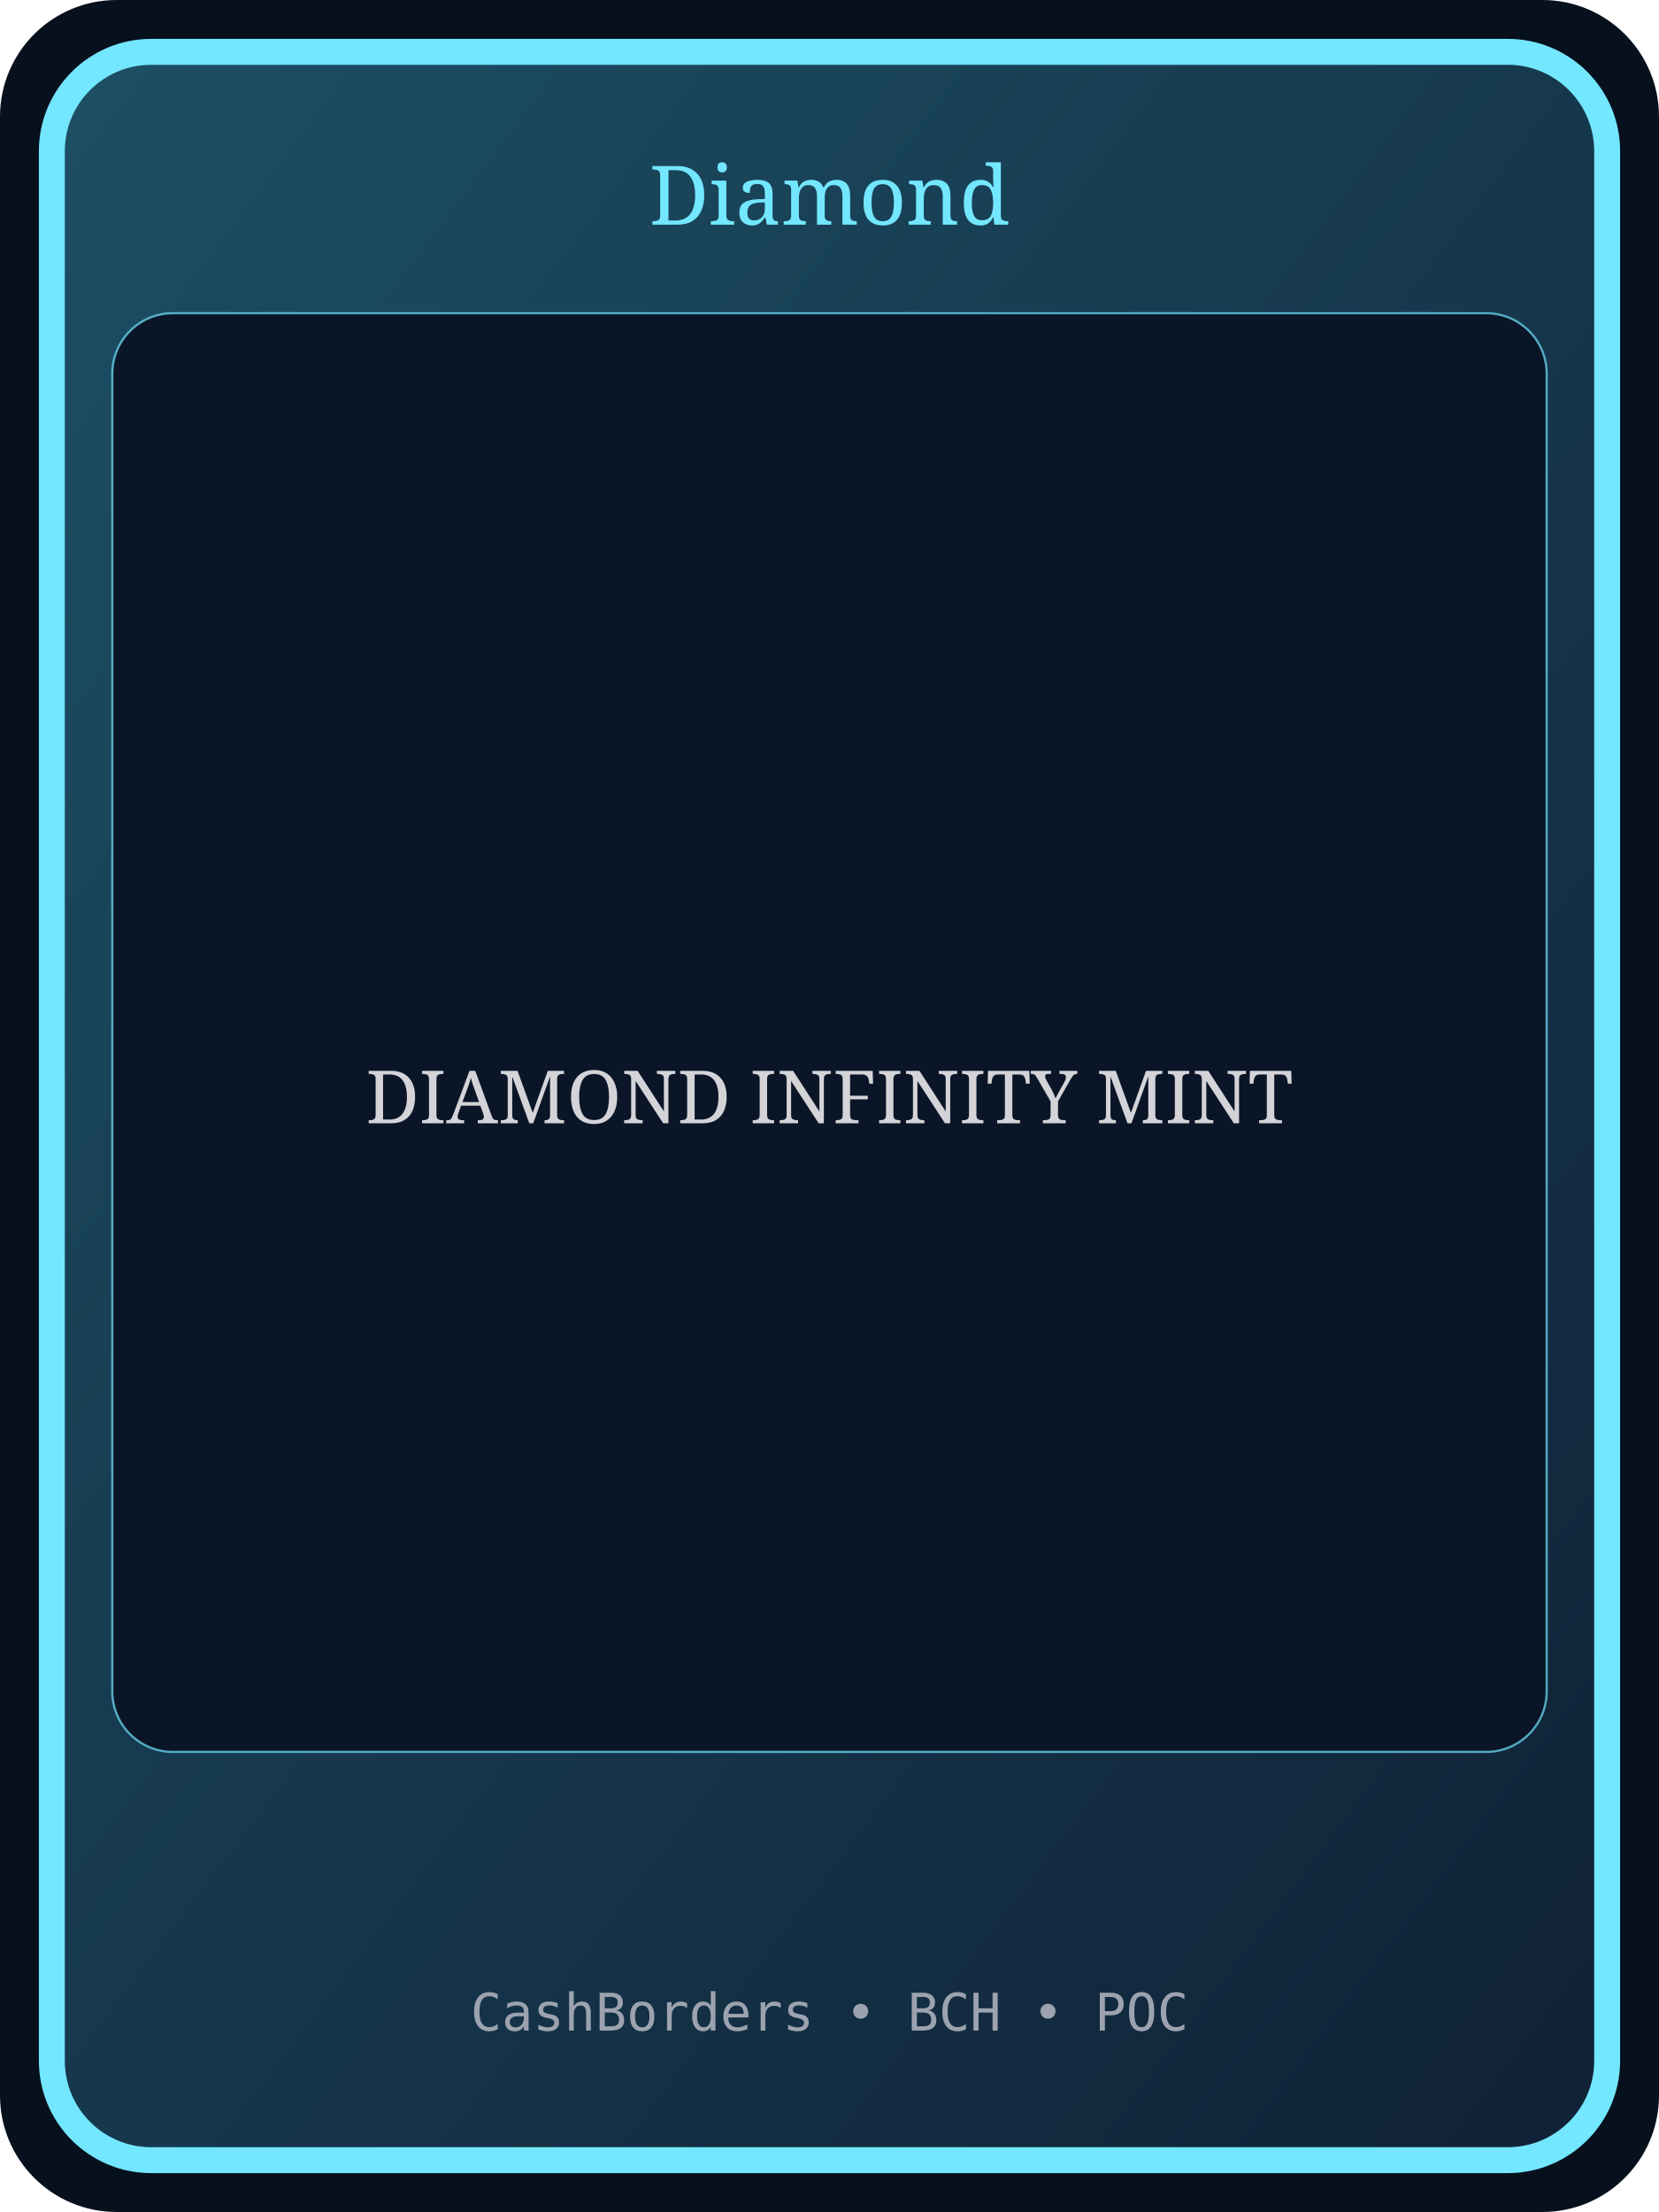
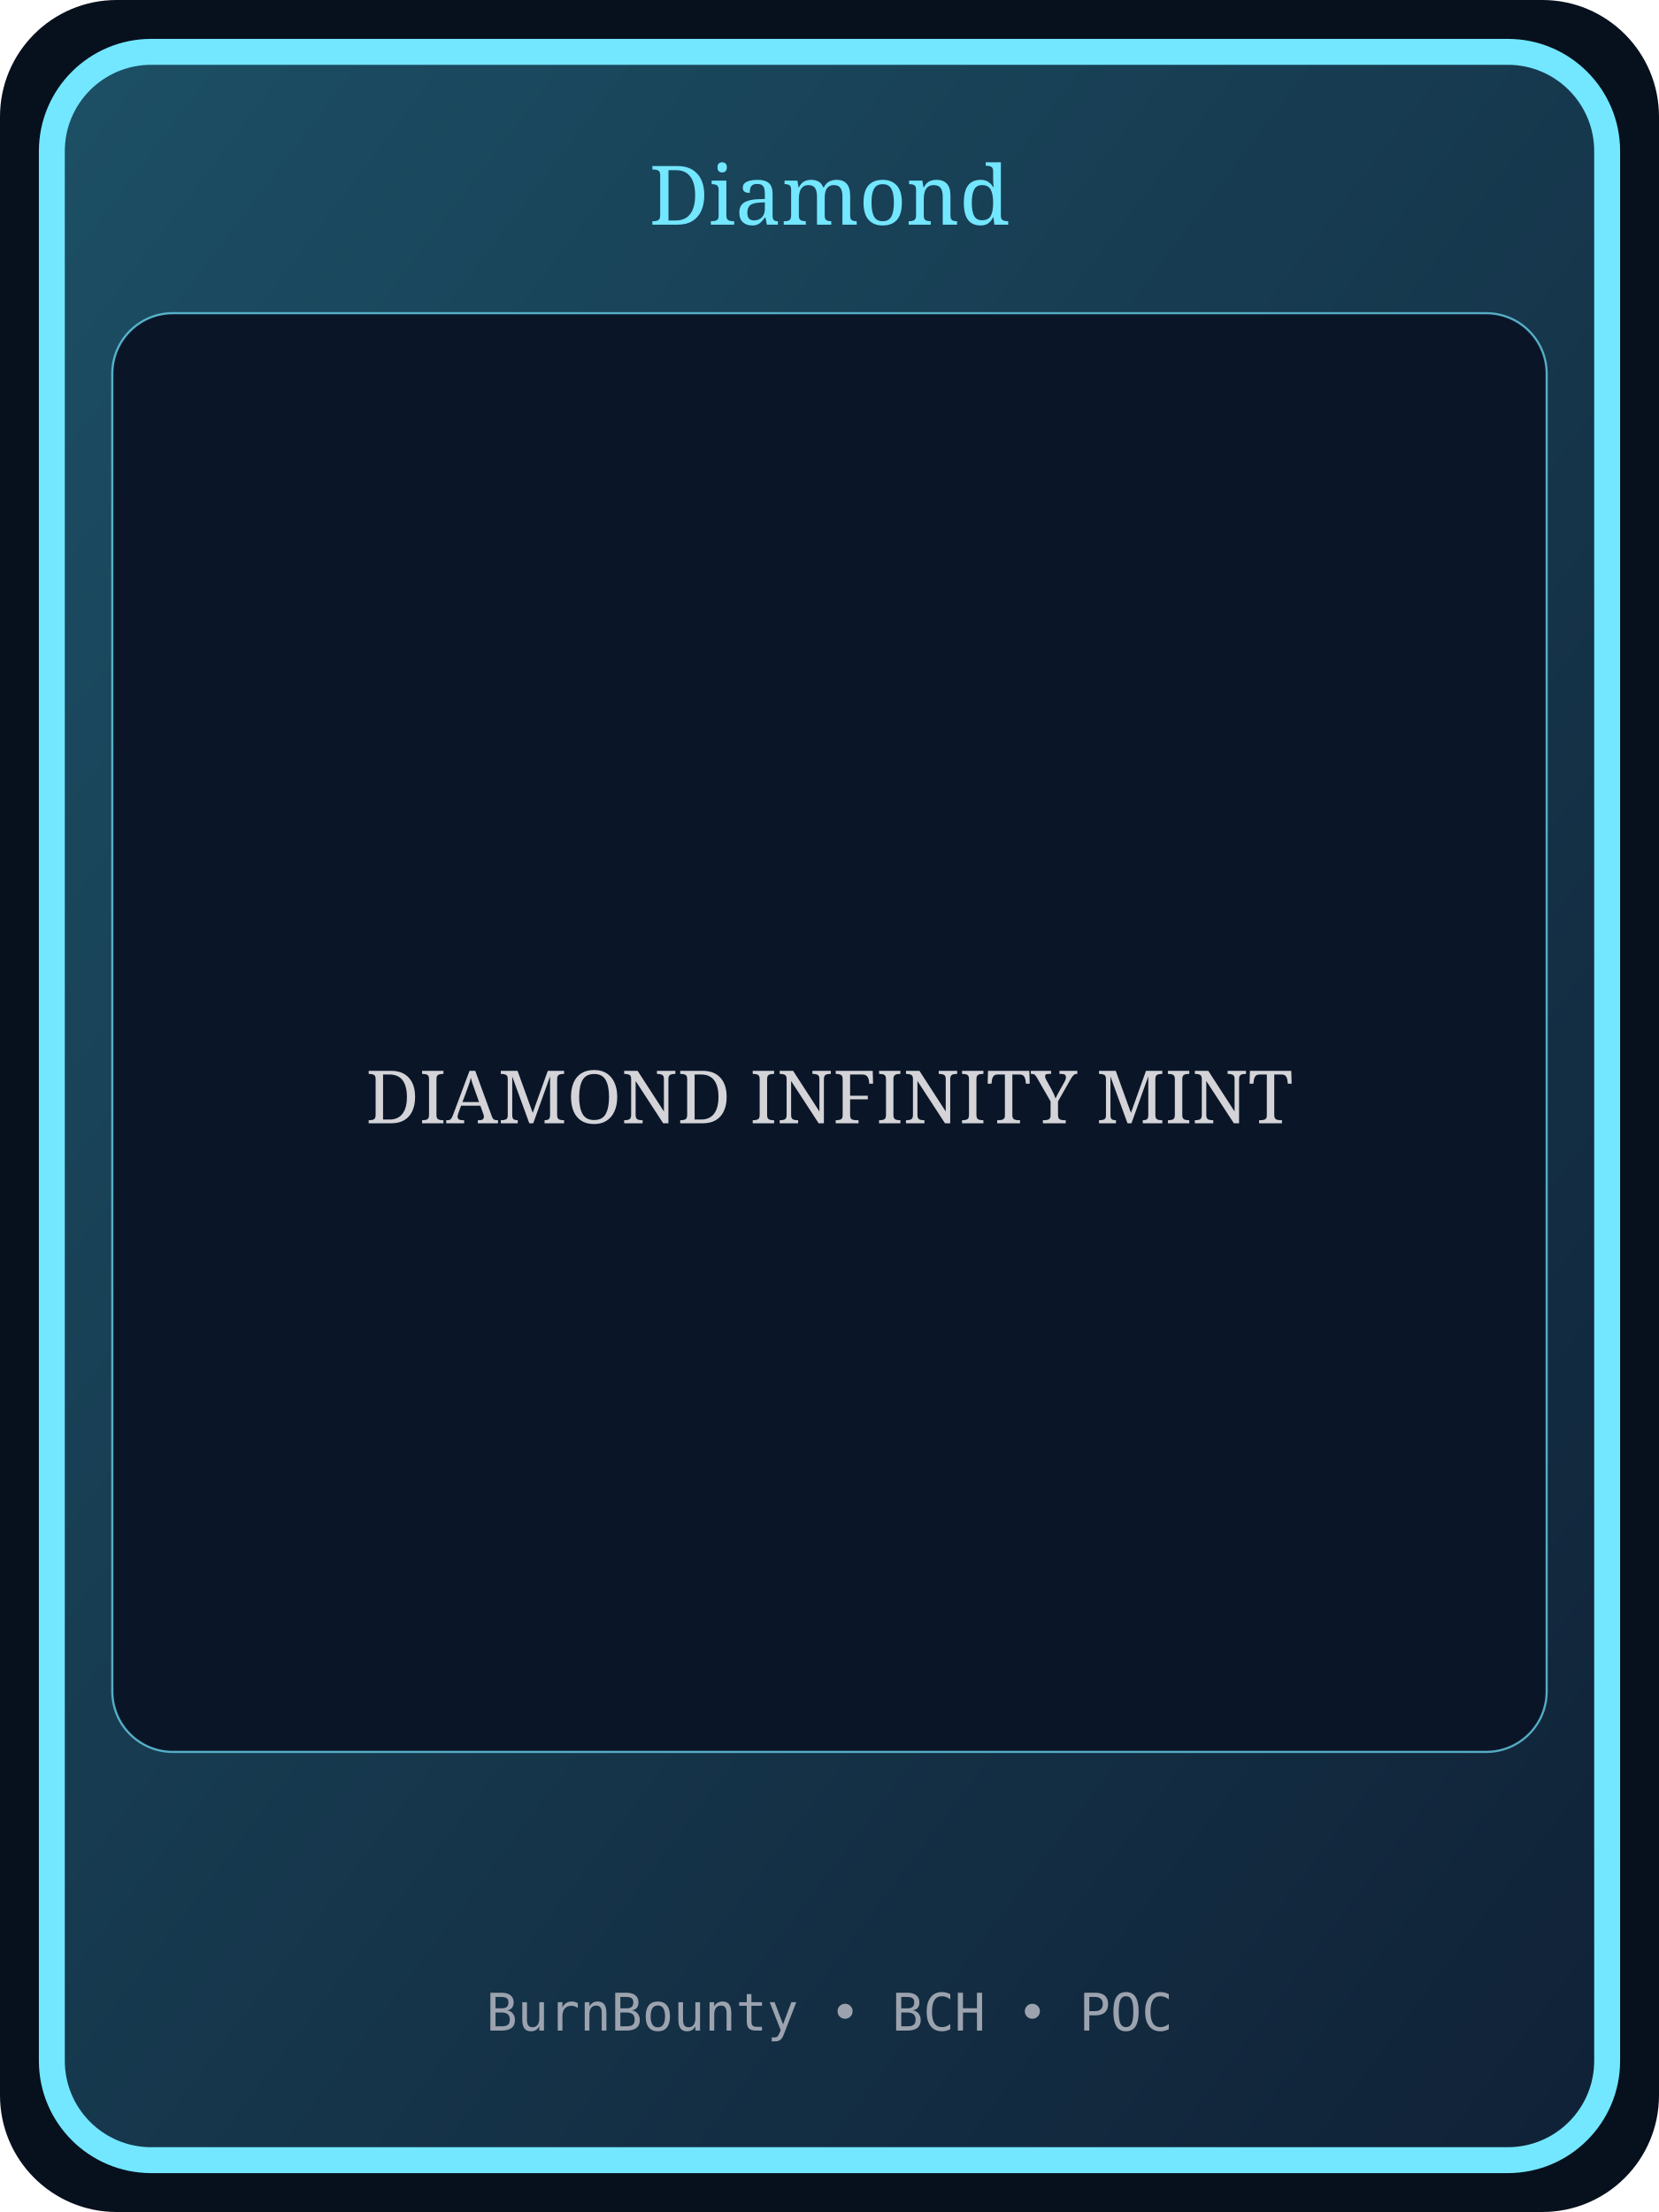
<svg xmlns="http://www.w3.org/2000/svg" width="768" height="1024" viewBox="0 0 768 1024">
  <defs>
    <linearGradient id="bg" x1="0" y1="0" x2="1" y2="1">
      <stop offset="0%" stop-color="#1c4f65" />
      <stop offset="100%" stop-color="#102136" />
    </linearGradient>
  </defs>
  <rect width="768" height="1024" rx="54" fill="#07101d" />
  <rect x="24" y="24" width="720" height="976" rx="46" fill="url(#bg)" stroke="#73e7ff" stroke-width="12" />
  <rect x="52" y="145" width="664" height="666" rx="28" fill="#0a1628" stroke="#73e7ff" stroke-opacity="0.7" />
  <text x="384" y="104" fill="#73e7ff" font-size="38" font-family="Georgia, serif" text-anchor="middle">Diamond</text>
  <text x="384" y="520" fill="#d4d4d8" font-size="34" font-family="Georgia, serif" text-anchor="middle">DIAMOND INFINITY MINT</text>
-   <text x="384" y="940" fill="#9ca3af" font-size="24" font-family="monospace" text-anchor="middle">CashBorders • BCH • POC</text>
+   <text x="384" y="940" fill="#9ca3af" font-size="24" font-family="monospace" text-anchor="middle">BurnBounty • BCH • POC</text>
</svg>
